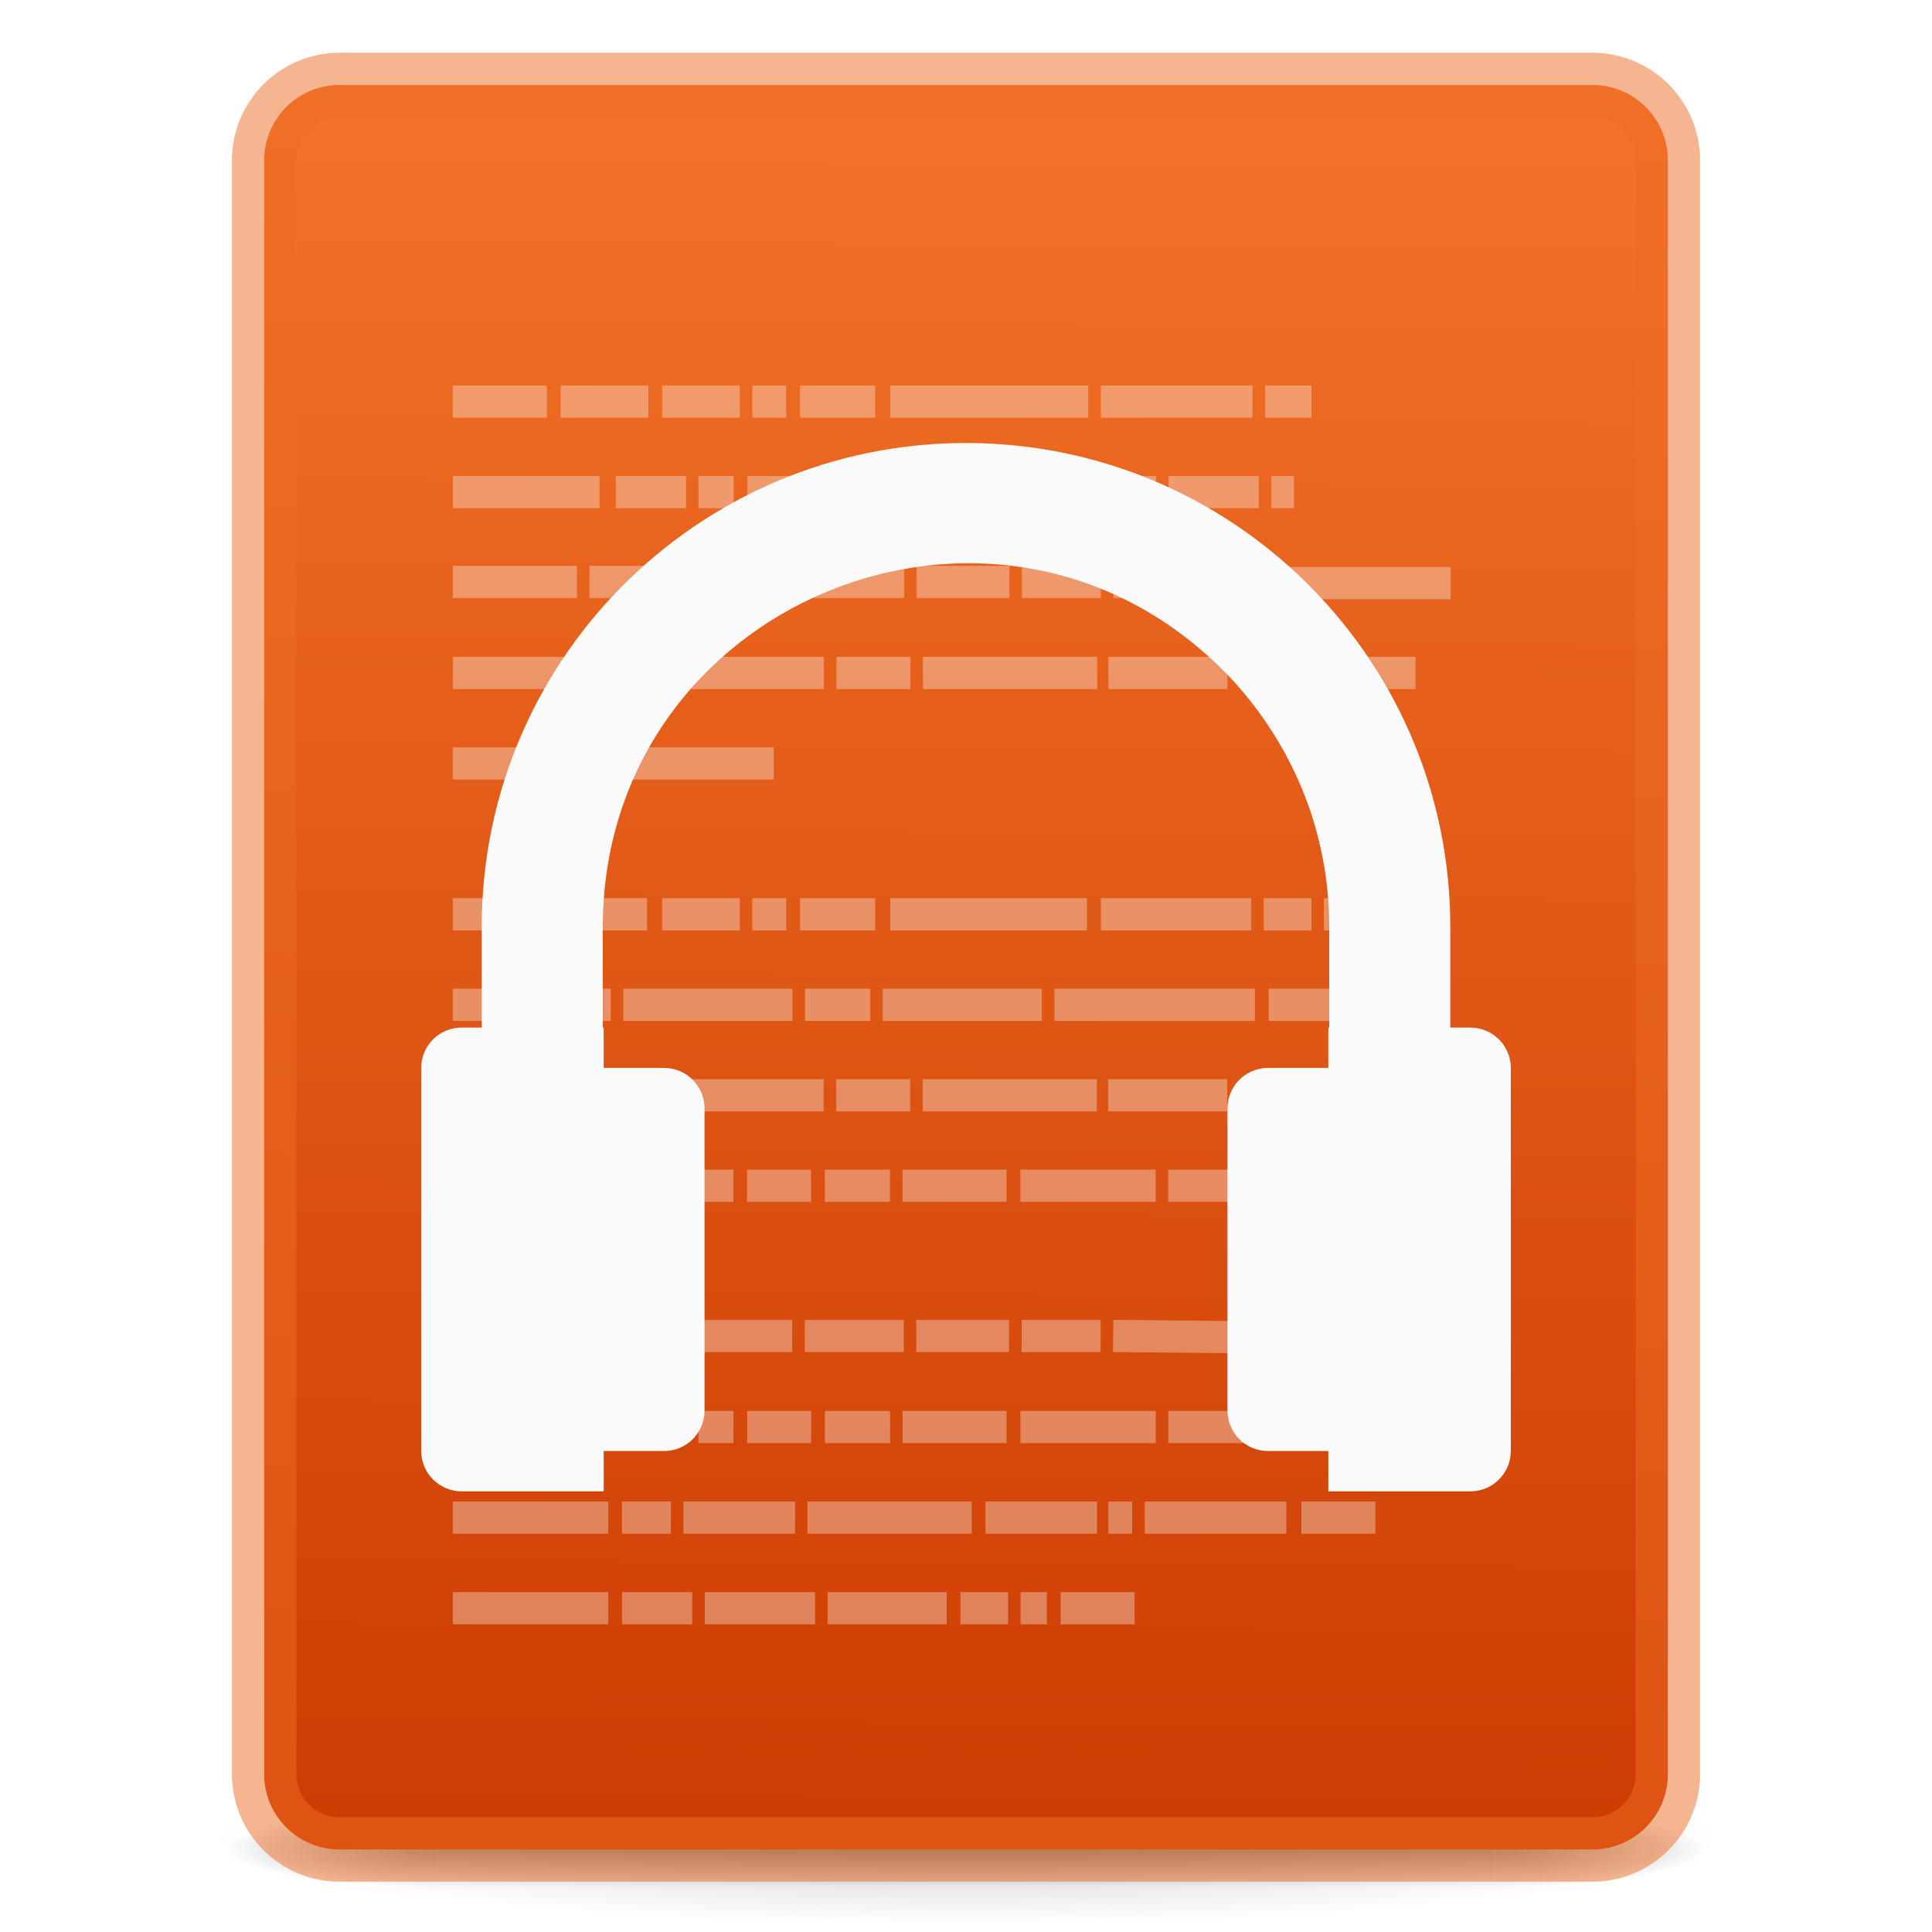
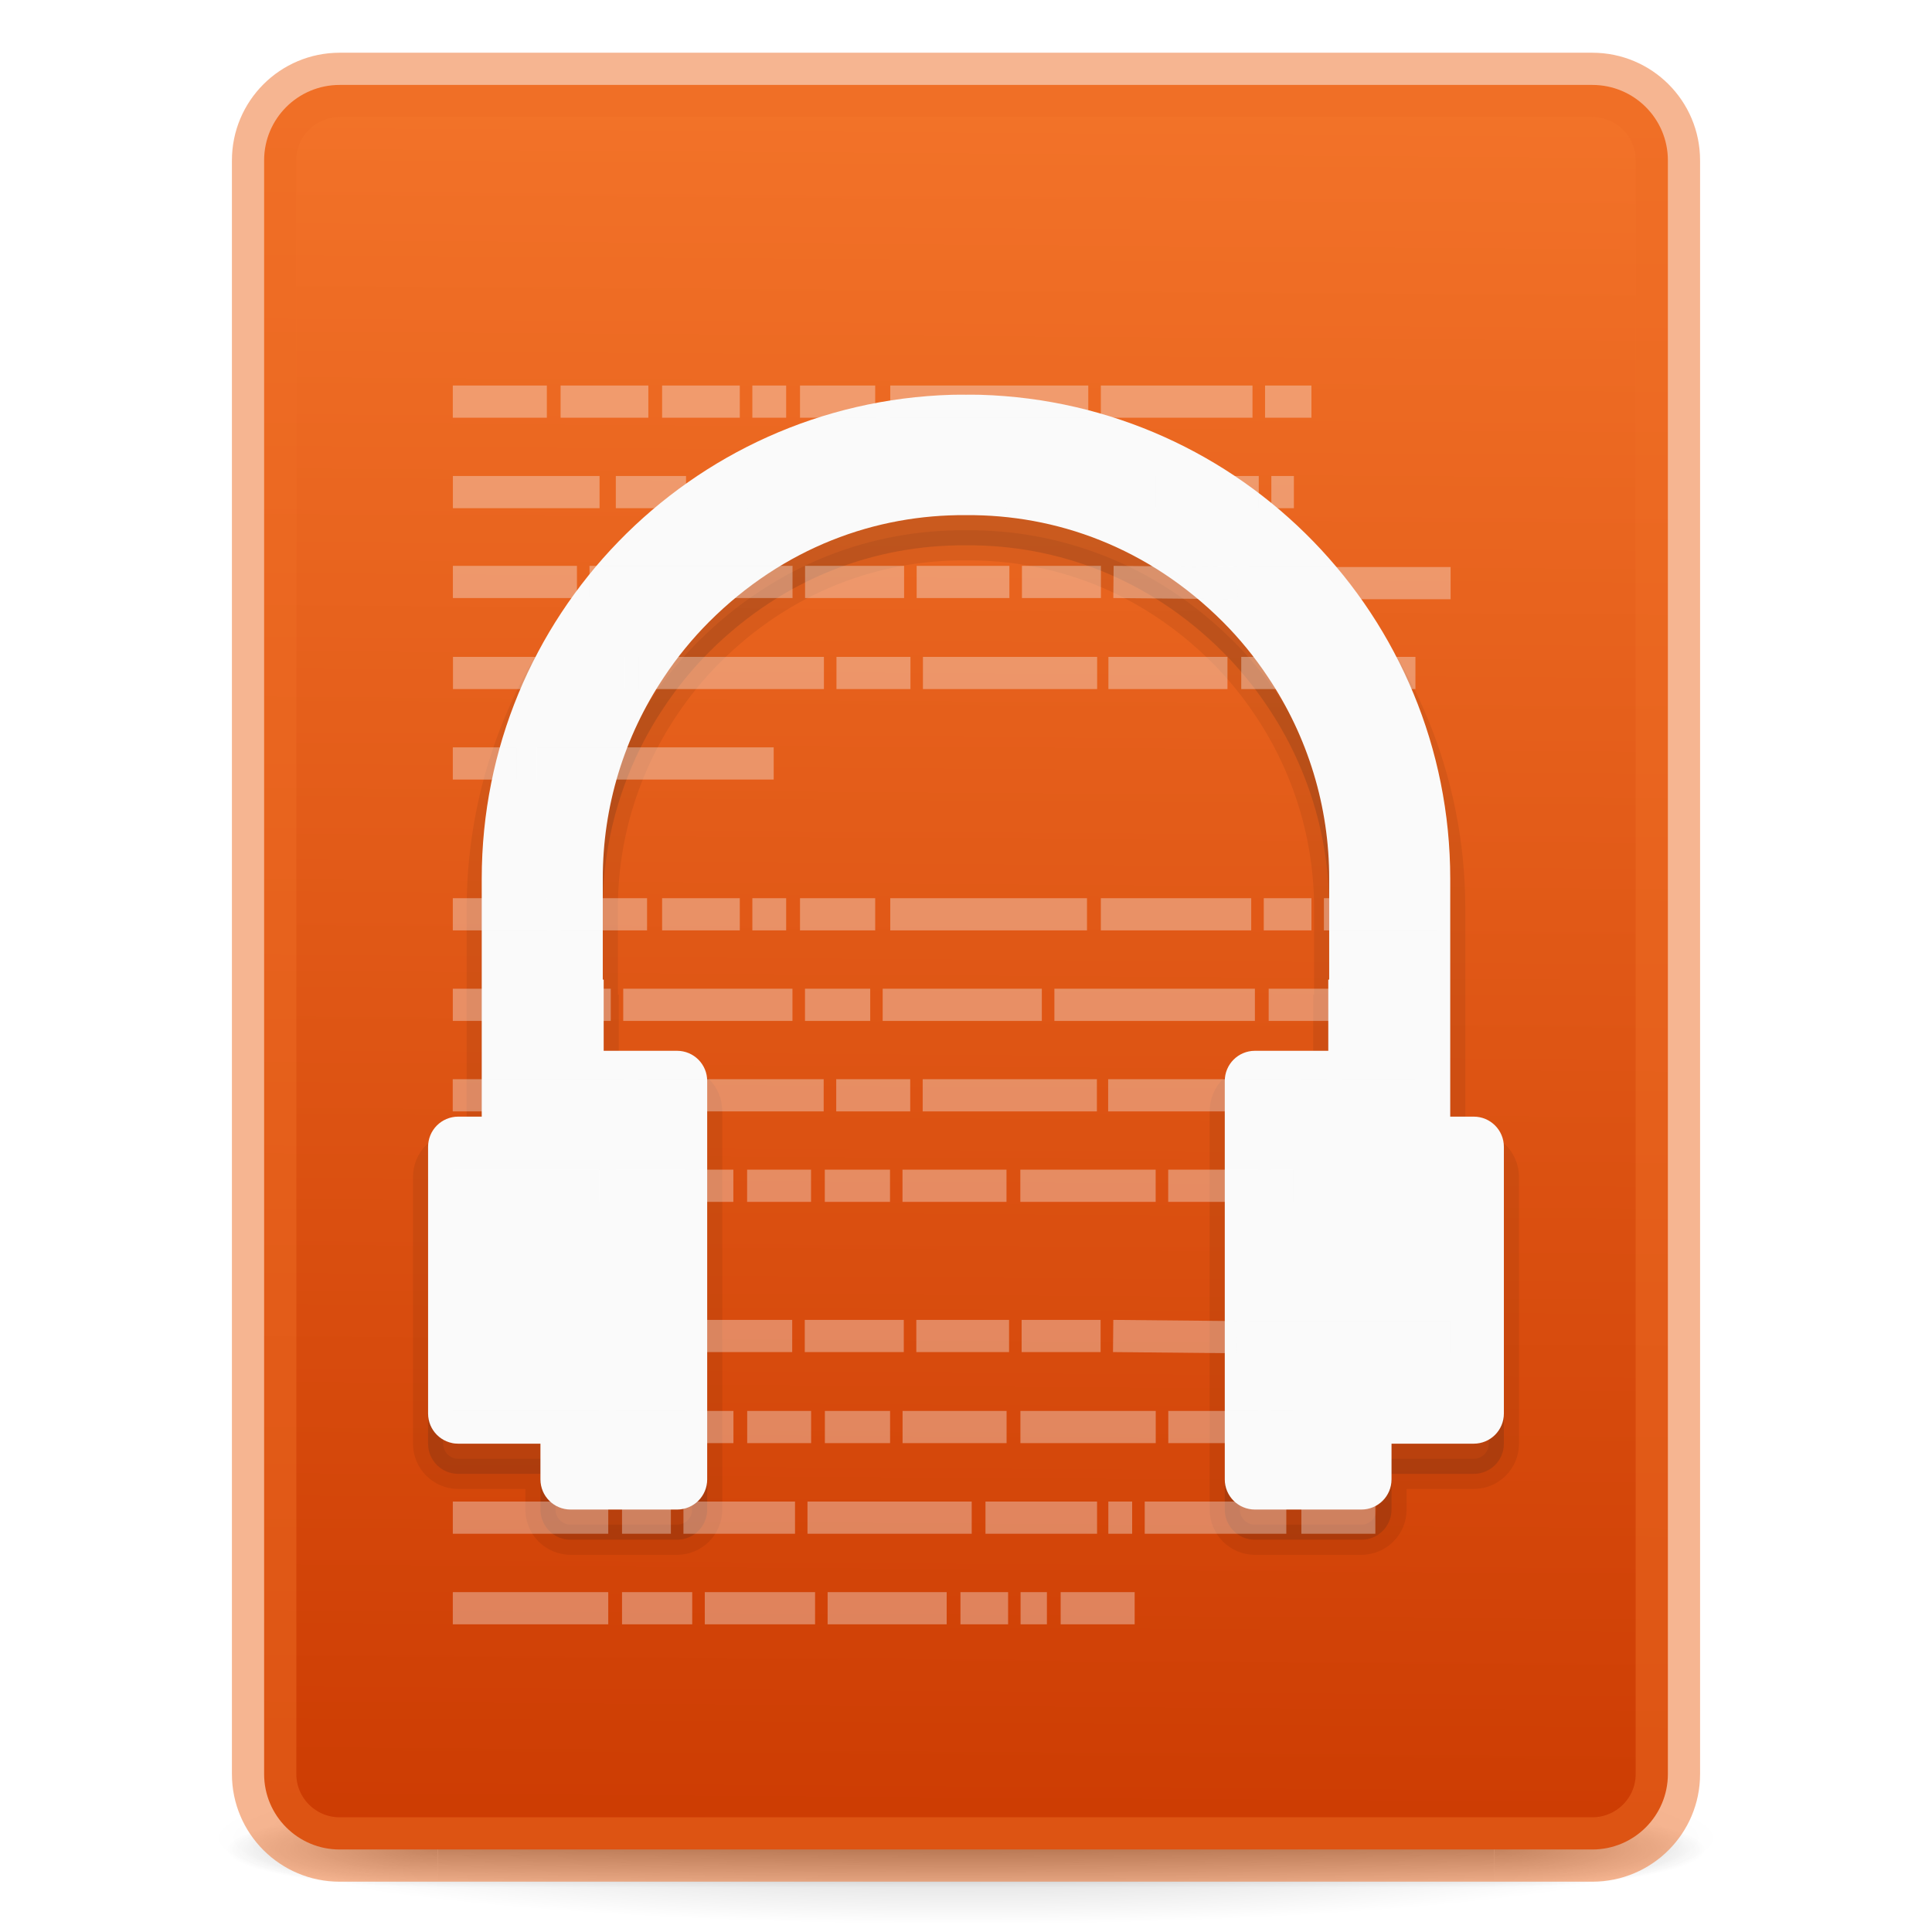
<svg xmlns="http://www.w3.org/2000/svg" xmlns:xlink="http://www.w3.org/1999/xlink" width="24" height="24" id="svg2" version="1.1">
  <defs id="defs4">
    <linearGradient id="linearGradient1174">
      <stop id="stop1166" style="stop-color:#ffffff;stop-opacity:1" offset="0" />
      <stop id="stop1168" style="stop-color:#ffffff;stop-opacity:0.235" offset="0.046" />
      <stop id="stop1170" style="stop-color:#ffffff;stop-opacity:0.157" offset="0.951" />
      <stop id="stop1172" style="stop-color:#ffffff;stop-opacity:0.392" offset="1" />
    </linearGradient>
    <linearGradient id="linearGradient899">
      <stop offset="0" style="stop-color:#f282f1;stop-opacity:1" id="stop1192" />
      <stop offset="1" style="stop-color:#a56de2;stop-opacity:1" id="stop1194" />
    </linearGradient>
    <linearGradient id="linearGradient6420">
      <stop style="stop-color:#000000;stop-opacity:1;" offset="0" id="stop6422" />
      <stop style="stop-color:#000000;stop-opacity:0;" offset="1" id="stop6424" />
    </linearGradient>
    <linearGradient id="linearGradient3688-166-749-654">
      <stop id="stop3088" style="stop-color:#181818;stop-opacity:1" offset="0" />
      <stop id="stop3090" style="stop-color:#181818;stop-opacity:0" offset="1" />
    </linearGradient>
    <linearGradient id="linearGradient3702-501-757-795">
      <stop id="stop3100" style="stop-color:#181818;stop-opacity:0" offset="0" />
      <stop id="stop3102" style="stop-color:#181818;stop-opacity:1" offset="0.5" />
      <stop id="stop3104" style="stop-color:#181818;stop-opacity:0" offset="1" />
    </linearGradient>
    <radialGradient r="2.5" fy="43.5" fx="4.993" cy="43.5" cx="4.993" gradientTransform="matrix(1.974098,0,0,1.4,26.45127,-17.40253)" gradientUnits="userSpaceOnUse" id="radialGradient3946" xlink:href="#linearGradient3688-166-749-654" />
    <radialGradient r="2.5" fy="43.5" fx="4.993" cy="43.5" cx="4.993" gradientTransform="matrix(1.974098,0,0,1.4,-21.54873,-104.3975)" gradientUnits="userSpaceOnUse" id="radialGradient3948" xlink:href="#linearGradient3688-166-749-654" />
    <linearGradient gradientTransform="matrix(0.8796297,0,0,1,2.888892,-0.00253193)" y2="39.999" x2="25.058" y1="47.028" x1="25.058" gradientUnits="userSpaceOnUse" id="linearGradient3950" xlink:href="#linearGradient3702-501-757-795" />
    <radialGradient r="35.338" fy="93.468" fx="-4.029" cy="93.468" cx="-4.029" gradientTransform="matrix(0.2652942,0,0,0.03041147,13.06881,123.9898)" gradientUnits="userSpaceOnUse" id="radialGradient3976" xlink:href="#linearGradient6420" />
    <linearGradient y2="48.535" x2="24" y1="6.04" x1="24" gradientTransform="matrix(1.364865,0,0,1.364865,-7.256753,56.74326)" gradientUnits="userSpaceOnUse" id="linearGradient3965" xlink:href="#linearGradient3924" />
    <linearGradient id="linearGradient3924">
      <stop offset="0" style="stop-color:#ffffff;stop-opacity:1" id="stop3926" />
      <stop offset="0.063" style="stop-color:#ffffff;stop-opacity:0.235" id="stop3928" />
      <stop offset="0.951" style="stop-color:#ffffff;stop-opacity:0.157" id="stop3930" />
      <stop offset="1" style="stop-color:#ffffff;stop-opacity:0.392" id="stop3932" />
    </linearGradient>
    <linearGradient y2="124.112" x2="200.664" y1="6.027" x1="201.477" gradientTransform="matrix(0.1875,0,0,0.1873536,-25.77702,103.9256)" gradientUnits="userSpaceOnUse" id="linearGradient910" xlink:href="#linearGradient899-4" />
    <linearGradient id="linearGradient899-4">
      <stop id="stop895" style="stop-color:#f37329;stop-opacity:1" offset="0" />
      <stop id="stop897" style="stop-color:#cc3b02;stop-opacity:1" offset="1" />
    </linearGradient>
    <linearGradient gradientUnits="userSpaceOnUse" y2="119" x2="32" y1="1" x1="32" id="linearGradient904" xlink:href="#linearGradient902" gradientTransform="translate(-7)" />
    <linearGradient id="linearGradient902">
      <stop id="stop898" offset="0" style="stop-color:#770087;stop-opacity:1;" />
      <stop id="stop900" offset="1" style="stop-color:#452981;stop-opacity:1" />
    </linearGradient>
    <linearGradient gradientTransform="matrix(1.832495,0,0,1.843915,-232.1758,-3.442198)" gradientUnits="userSpaceOnUse" xlink:href="#linearGradient5803" id="linearGradient5228-5" y2="55.015" x2="167.983" y1="10.002" x1="167.983" />
    <linearGradient id="linearGradient5803">
      <stop offset="0" style="stop-color:#ffffff;stop-opacity:1" id="stop5805" />
      <stop offset="1" style="stop-color:#fafafa;stop-opacity:1" id="stop5807" />
    </linearGradient>
    <linearGradient xlink:href="#linearGradient1174" id="linearGradient1154" x1="32.067" y1="63.41" x2="31.75" y2="122.746" gradientUnits="userSpaceOnUse" />
    <linearGradient xlink:href="#linearGradient899-4" id="linearGradient1164" gradientUnits="userSpaceOnUse" gradientTransform="matrix(0.5,0,0,0.5,-68.73871,61.7365)" x1="201.477" y1="6.027" x2="200.664" y2="124.112" />
    <mask maskUnits="userSpaceOnUse" id="mask1160">
      <rect style="opacity:1;vector-effect:none;fill:url(#linearGradient1164);fill-opacity:1;stroke:none;stroke-width:1;stroke-linecap:butt;stroke-linejoin:miter;stroke-miterlimit:4;stroke-dasharray:none;stroke-dashoffset:0;stroke-opacity:1" id="rect1162" y="64.75" x="8.75" ry="2.5" rx="2.5" height="58.5" width="46.5" />
    </mask>
+     <radialGradient xlink:href="#linearGradient3688-166-749-654" id="radialGradient3946-7" gradientUnits="userSpaceOnUse" gradientTransform="matrix(1.974098,0,0,1.4,26.45127,-17.40253)" cx="4.993" cy="43.5" fx="4.993" fy="43.5" r="2.5" />
+     <radialGradient xlink:href="#linearGradient3688-166-749-654" id="radialGradient3948-2" gradientUnits="userSpaceOnUse" gradientTransform="matrix(1.974098,0,0,1.4,-21.54873,-104.3975)" cx="4.993" cy="43.5" fx="4.993" fy="43.5" r="2.5" />
+     <radialGradient xlink:href="#linearGradient6420" id="radialGradient3976-2" gradientUnits="userSpaceOnUse" gradientTransform="matrix(0.3537255,0,0,0.04244707,17.42508,121.9643)" cx="-4.029" cy="93.468" fx="-4.029" fy="93.468" r="35.338" />
+     <linearGradient xlink:href="#linearGradient899-4" id="linearGradient910-1" gradientUnits="userSpaceOnUse" gradientTransform="matrix(0.25,0,0,0.25,-34.36936,95.29971)" x1="201.477" y1="6.027" x2="200.664" y2="124.112" />
+     <mask id="mask1160-1" maskUnits="userSpaceOnUse">
+       <rect width="46.5" height="58.5" rx="2.5" ry="2.5" x="8.75" y="64.75" id="rect1162-7" style="opacity:1;vector-effect:none;fill:url(#linearGradient1164);fill-opacity:1;stroke:none;stroke-width:1;stroke-linecap:butt;stroke-linejoin:miter;stroke-miterlimit:4;stroke-dasharray:none;stroke-dashoffset:0;stroke-opacity:1" />
+     </mask>
+     <radialGradient r="2.5" fy="43.5" fx="4.993" cy="43.5" cx="4.993" gradientTransform="matrix(2.805298,0,0,0.5,-68.58441,119.3916)" gradientUnits="userSpaceOnUse" id="radialGradient3946-8" xlink:href="#linearGradient3688-166-749-654" />
+     <radialGradient r="2.5" fy="43.5" fx="4.993" cy="43.5" cx="4.993" gradientTransform="matrix(2.805298,0,0,0.5,75.55117,-162.8916)" gradientUnits="userSpaceOnUse" id="radialGradient3948-3" xlink:href="#linearGradient3688-166-749-654" />
+     <radialGradient r="35.338" fy="93.468" fx="-4.029" cy="93.468" cx="-4.029" gradientTransform="matrix(0.7074511,0,0,0.08489414,-69.21764,132.9574)" gradientUnits="userSpaceOnUse" id="radialGradient3976-8" xlink:href="#linearGradient6420" />
+     <mask maskUnits="userSpaceOnUse" id="mask1160-9">
+       <rect style="opacity:1;vector-effect:none;fill:url(#linearGradient1164);fill-opacity:1;stroke:none;stroke-width:1;stroke-linecap:butt;stroke-linejoin:miter;stroke-miterlimit:4;stroke-dasharray:none;stroke-dashoffset:0;stroke-opacity:1" id="rect1162-9" y="64.75" x="8.75" ry="2.5" rx="2.5" height="58.5" width="46.5" />
+     </mask>
  </defs>
  <flowRoot style="font-style:normal;font-weight:normal;font-size:40px;line-height:1.25;font-family:sans-serif;letter-spacing:0px;word-spacing:0px;fill:#000000;fill-opacity:1;stroke:none" id="flowRoot81" xml:space="preserve" transform="translate(0,-104)">
    <flowRegion id="flowRegion83">
      <rect y="-10.609" x="-189.295" height="581.072" width="281.614" id="rect85" />
    </flowRegion>
    <flowPara id="flowPara87" />
  </flowRoot>
  <g id="Layer_3" transform="translate(152.731,-119.4)" />
  <g id="layer1" style="display:none" transform="translate(0,-104)">
    <rect style="opacity:0.354;fill:#cc3b02;fill-opacity:0.353;fill-rule:evenodd;stroke:none;stroke-width:1.999;stroke-linecap:round;stroke-linejoin:round;stroke-miterlimit:4;stroke-dasharray:none;stroke-dashoffset:0;stroke-opacity:1;paint-order:markers fill stroke" id="rect996" width="24" height="24" x="0" y="104" rx="0.044" ry="0.049" />
  </g>
  <g id="layer2" transform="translate(0,-104)">
    <path d="m 21.375,126.832 a 9.375,1.075 0 0 1 -18.75,0 9.375,1.075 0 1 1 18.75,0 z" id="path3041" style="color:#000000;display:inline;overflow:visible;visibility:visible;opacity:0.2;fill:url(#radialGradient3976);fill-opacity:1;fill-rule:nonzero;stroke:none;stroke-width:1;marker:none;enable-background:accumulate" />
    <g transform="matrix(0.5062498,0,0,0.1040854,-0.1500017,122.5519)" id="g2036" style="display:inline;stroke-width:5.335">
      <g transform="matrix(1.052632,0,0,1.285713,-1.263158,-13.42854)" id="g3712" style="opacity:0.4;stroke-width:5.335">
        <rect width="4.926" height="7" x="36.315" y="39.997" id="rect2801-3" style="fill:url(#radialGradient3946);fill-opacity:1;stroke:none;stroke-width:5.335" />
        <rect width="4.926" height="7" x="-11.685" y="-46.997" transform="scale(-1)" id="rect3696-6" style="fill:url(#radialGradient3948);fill-opacity:1;stroke:none;stroke-width:5.335" />
        <rect width="24.63" height="7" x="11.685" y="39.997" id="rect3700-7" style="fill:url(#linearGradient3950);fill-opacity:1;stroke:none;stroke-width:5.335" />
      </g>
    </g>
    <rect width="17.438" height="21.92" rx="0.938" ry="0.937" x="3.281" y="105.055" id="rect4897" style="opacity:1;vector-effect:none;fill:url(#linearGradient910);fill-opacity:1;stroke:none;stroke-width:1;stroke-linecap:butt;stroke-linejoin:miter;stroke-miterlimit:4;stroke-dasharray:none;stroke-dashoffset:0;stroke-opacity:1" />
    <rect style="opacity:0.5;vector-effect:none;fill:none;fill-opacity:1;stroke:#ee6c24;stroke-width:0.8;stroke-linecap:butt;stroke-linejoin:miter;stroke-miterlimit:4;stroke-dasharray:none;stroke-dashoffset:0;stroke-opacity:1" id="rect3993" y="105.055" x="3.281" ry="0.937" rx="0.938" height="21.92" width="17.438" />
    <rect style="opacity:1;vector-effect:none;fill:none;fill-opacity:1;stroke:url(#linearGradient1154);stroke-width:2.134;stroke-linecap:butt;stroke-linejoin:miter;stroke-miterlimit:4;stroke-dasharray:none;stroke-dashoffset:0;stroke-opacity:1" id="rect1146" y="64.75" x="8.75" ry="2.5" rx="2.5" height="58.5" width="46.5" mask="url(#mask1160)" transform="matrix(0.375,0,0,0.3747073,0,80.79252)" />
+     <flowRoot style="font-style:normal;font-weight:normal;font-size:40px;line-height:1.25;font-family:sans-serif;letter-spacing:0px;word-spacing:0px;fill:#000000;fill-opacity:1;stroke:none" id="flowRoot81-1" xml:space="preserve" transform="translate(24,19.52356)">
+       <flowRegion id="flowRegion83-1">
+         <rect y="-10.609" x="-189.295" height="581.072" width="281.614" id="rect85-59" />
+       </flowRegion>
+       <flowPara id="flowPara87-7" />
+     </flowRoot>
+     <g id="Layer_3-7" transform="translate(176.731,4.12356)" />
+     <g id="layer1-6" style="display:none" transform="translate(24,19.52356)">
+       <rect style="opacity:0.354;fill:#cc3b02;fill-opacity:0.353;fill-rule:evenodd;stroke:none;stroke-width:1.999;stroke-linecap:round;stroke-linejoin:round;stroke-miterlimit:4;stroke-dasharray:none;stroke-dashoffset:0;stroke-opacity:1;paint-order:markers fill stroke" id="rect996-7" width="32" height="32" x="0" y="96" rx="0.059" ry="0.065" />
+     </g>
+     <flowRoot transform="translate(-112.4746,48.26267)" xml:space="preserve" id="flowRoot81-6" style="font-style:normal;font-weight:normal;font-size:40px;line-height:1.25;font-family:sans-serif;letter-spacing:0px;word-spacing:0px;fill:#000000;fill-opacity:1;stroke:none">
+       <flowRegion id="flowRegion83-0">
+         <rect id="rect85-5" width="281.614" height="581.072" x="-189.295" y="-10.609" />
+       </flowRegion>
+       <flowPara id="flowPara87-0" />
+     </flowRoot>
+     <g transform="matrix(0.3749898,0,0,0.3749898,39.02455,73.86921)" id="g1064">
+       <path id="path902" d="m -72.067,94.427 c -0.158,0 -0.315,-0.003 -0.474,0.002 -8.67,0.256 -15.567,7.357 -15.569,16.031 v 3.342 4.54 h -0.777 c -0.554,0 -1,0.446 -1,1 v 8.834 c 0,0.554 0.446,1 1,1 h 0.777 0.494 1.451 v 1.182 c 0,0.554 0.446,1 1,1 h 3.524 c 0.554,0 1,-0.446 1,-1 v -13.197 c 0,-0.554 -0.446,-1 -1,-1 h -2.429 v -1.021 -1.337 h -0.03 v -3.342 c -0.004,-2.381 0.704,-4.709 2.032,-6.686 0.435,-0.656 0.934,-1.267 1.49,-1.824 2.477,-2.473 5.526,-3.558 8.51,-3.535 2.984,-0.023 6.033,1.062 8.51,3.535 0.556,0.557 1.055,1.168 1.49,1.824 1.328,1.976 2.036,4.305 2.032,6.686 v 3.342 h -0.03 v 1.337 1.021 h -2.429 c -0.554,0 -1,0.446 -1,1 v 13.197 c 0,0.554 0.446,1 1,1 h 3.524 c 0.554,0 1,-0.446 1,-1 v -1.182 h 1.451 0.494 0.777 c 0.554,0 1,-0.446 1,-1 v -8.834 c 0,-0.554 -0.446,-1 -1,-1 h -0.777 v -4.54 -3.342 c -0.003,-8.674 -6.899,-15.776 -15.569,-16.031 -0.159,-0.005 -0.316,-0.002 -0.474,-0.002 z" style="opacity:0.07;fill:none;fill-opacity:1;stroke:#000000;stroke-width:1;stroke-miterlimit:4;stroke-dasharray:none;stroke-opacity:1" />
+       <path style="opacity:0.15;fill:#1b1b1b;fill-opacity:1;stroke-width:4" d="m -72.067,94.427 c -0.158,0 -0.315,-0.003 -0.474,0.002 -8.67,0.256 -15.567,7.357 -15.569,16.031 v 3.342 4.54 h -0.777 c -0.554,0 -1,0.446 -1,1 v 8.834 c 0,0.554 0.446,1 1,1 h 0.777 0.494 1.451 v 1.182 c 0,0.554 0.446,1 1,1 h 3.524 c 0.554,0 1,-0.446 1,-1 v -13.197 c 0,-0.554 -0.446,-1 -1,-1 h -2.429 v -1.021 -1.337 h -0.03 v -3.342 c -0.004,-2.381 0.704,-4.709 2.032,-6.686 0.435,-0.656 0.934,-1.267 1.49,-1.824 2.477,-2.473 5.526,-3.558 8.51,-3.535 2.984,-0.023 6.033,1.062 8.51,3.535 0.556,0.557 1.055,1.168 1.49,1.824 1.328,1.976 2.036,4.305 2.032,6.686 v 3.342 h -0.03 v 1.337 1.021 h -2.429 c -0.554,0 -1,0.446 -1,1 v 13.197 c 0,0.554 0.446,1 1,1 h 3.524 c 0.554,0 1,-0.446 1,-1 v -1.182 h 1.451 0.494 0.777 c 0.554,0 1,-0.446 1,-1 v -8.834 c 0,-0.554 -0.446,-1 -1,-1 h -0.777 v -4.54 -3.342 c -0.003,-8.674 -6.899,-15.776 -15.569,-16.031 -0.159,-0.005 -0.316,-0.002 -0.474,-0.002 z" id="path900" />
+       <path id="path1462-8" d="m -72.067,93.427 c -0.158,0 -0.315,-0.003 -0.474,0.002 -8.67,0.256 -15.567,7.357 -15.569,16.031 v 3.342 4.54 h -0.777 c -0.554,0 -1,0.446 -1,1 v 8.834 c 0,0.554 0.446,1 1,1 h 0.777 0.494 1.451 v 1.182 c 0,0.554 0.446,1 1,1 h 3.524 c 0.554,0 1,-0.446 1,-1 v -13.197 c 0,-0.554 -0.446,-1 -1,-1 h -2.429 v -1.021 -1.337 h -0.03 v -3.342 c -0.004,-2.381 0.704,-4.709 2.032,-6.686 0.435,-0.656 0.934,-1.267 1.49,-1.824 2.477,-2.473 5.526,-3.558 8.51,-3.535 2.984,-0.023 6.033,1.062 8.51,3.535 0.556,0.557 1.055,1.168 1.49,1.824 1.328,1.976 2.036,4.305 2.032,6.686 v 3.342 h -0.03 v 1.337 1.021 h -2.429 c -0.554,0 -1,0.446 -1,1 v 13.197 c 0,0.554 0.446,1 1,1 h 3.524 c 0.554,0 1,-0.446 1,-1 v -1.182 h 1.451 0.494 0.777 c 0.554,0 1,-0.446 1,-1 v -8.834 c 0,-0.554 -0.446,-1 -1,-1 h -0.777 v -4.54 -3.342 c -0.003,-8.674 -6.899,-15.775 -15.569,-16.031 -0.159,-0.005 -0.316,-0.002 -0.474,-0.002 z" style="fill:#fafafa;stroke-width:4" />
+     </g>
  </g>
  <g id="layer3" transform="translate(0,-104)">
    <path d="m 5.625,108.989 h 1.168 z m 1.339,0 h 1.09 z m 1.261,0 h 0.965 z m 1.121,0 h 0.42 z m 0.592,0 h 0.934 z m 1.121,0 h 2.46 z m 2.616,0 h 1.884 z m 2.04,0 h 0.576 z m -10.089,1.124 h 1.822 z m 2.024,0 h 0.872 z m 1.028,0 h 0.436 z m 0.607,0 h 0.794 z m 0.965,0 h 0.81 z m 0.965,0 h 1.292 z m 1.464,0 h 1.681 z m 1.837,0 h 1.121 z m 1.277,0 h 0.28 z m -10.167,1.116 h 1.541 z m 1.697,0 h 2.522 z m 2.678,0 h 1.23 z m 1.386,0 h 1.152 z m 1.308,0 h 0.981 z m 1.137,0 1.541,0.015 z m 1.681,0.015 h 2.507 z m -9.886,1.116 h 2.133 z m 2.304,0 h 2.304 z m 2.46,0 h 0.919 z m 1.074,0 h 2.164 z m 2.304,0 h 1.479 z m 1.65,0 h 0.592 z m 0.747,0 h 0.327 z m 0.498,0 h 0.919 z m -11.039,1.124 h 0.794 z m 1.043,0 h 2.943 z m -1.043,1.874 h 1.168 z m 1.339,0 h 1.074 z m 1.261,0 h 0.965 z m 1.121,0 h 0.42 z m 0.592,0 h 0.934 z m 1.121,0 h 2.444 z m 2.616,0 h 1.868 z m 2.024,0 h 0.592 z m 0.747,0 h 1.401 z m -10.821,1.124 h 1.962 z m 2.117,0 h 2.102 z m 2.258,0 h 0.81 z m 0.965,0 h 1.977 z m 2.133,0 h 2.491 z m 2.662,0 h 0.919 z m -10.136,1.124 h 2.133 z m 2.304,0 h 2.304 z m 2.46,0 h 0.919 z m 1.074,0 h 2.164 z m 2.304,0 h 1.479 z m 1.65,0 h 0.592 z m 0.747,0 h 0.327 z m 0.498,0 h 0.919 z m -11.039,1.124 h 1.822 z m 2.024,0 h 0.872 z m 1.028,0 h 0.436 z m 0.607,0 h 0.794 z m 0.965,0 h 0.81 z m 0.965,0 h 1.292 z m 1.464,0 h 1.681 z m 1.837,0 h 1.121 z m 1.277,0 h 0.28 z m -10.167,1.866 h 1.541 z m 1.697,0 h 2.522 z m 2.678,0 h 1.23 z m 1.386,0 h 1.152 z m 1.308,0 h 0.981 z m 1.137,0 1.541,0.015 z m 1.681,0.015 h 2.507 z m -9.886,1.116 h 1.822 z m 2.024,0 h 0.872 z m 1.028,0 h 0.436 z m 0.607,0 h 0.794 z m 0.965,0 h 0.81 z m 0.965,0 h 1.292 z m 1.464,0 h 1.681 z m 1.837,0 h 1.121 z m 1.277,0 h 0.28 z M 5.625,122.853 H 7.556 Z m 2.102,0 h 0.607 z m 0.763,0 h 1.386 z m 1.541,0 h 2.04 z m 2.211,0 h 1.386 z m 1.526,0 h 0.296 z m 0.452,0 h 1.759 z m 1.946,0 h 0.919 z M 5.625,123.978 H 7.556 Z m 2.102,0 h 0.872 z m 1.028,0 h 1.37 z m 1.526,0 h 1.479 z m 1.65,0 h 0.592 z m 0.747,0 h 0.327 z m 0.498,0 h 0.919 z" id="path3475" style="opacity:0.7;fill:none;stroke:#fafafa;stroke-width:0.4;stroke-linecap:butt;stroke-linejoin:miter;stroke-miterlimit:4;stroke-dasharray:none;stroke-opacity:0.497" />
-     <path style="fill:#fafafa;stroke-width:8" d="m 12.178,109.506 c -3.39,-0.1 -6.193,2.618 -6.194,6.007 v 1.252 0 H 5.733 c -0.277,7.5e-4 -0.501,0.225 -0.501,0.501 v 4.759 c 7.5e-4,0.276 0.225,0.5 0.501,0.501 H 7.499 v -0.501 h 0.752 c 0.277,-7.5e-4 0.501,-0.225 0.501,-0.501 v -3.757 c -9e-4,-0.276 -0.225,-0.5 -0.501,-0.501 H 7.499 v -0.501 h -0.011 v -1.252 c 0.003,-4.015 4.859,-6.026 7.703,-3.189 0.209,0.209 0.396,0.438 0.559,0.684 0.498,0.74 0.763,1.613 0.762,2.505 v 1.252 h -0.011 v 0.501 h -0.752 c -0.276,7.5e-4 -0.5,0.225 -0.501,0.501 v 3.757 c 7.5e-4,0.276 0.225,0.5 0.501,0.501 h 0.752 v 0.501 h 1.766 c 0.277,-7.5e-4 0.5,-0.225 0.501,-0.501 v -4.759 c -7.5e-4,-0.276 -0.225,-0.5 -0.501,-0.501 h -0.251 v 0 -1.252 c -9.75e-4,-3.25 -2.587,-5.911 -5.839,-6.007 z" id="path1462" />
  </g>
</svg>
